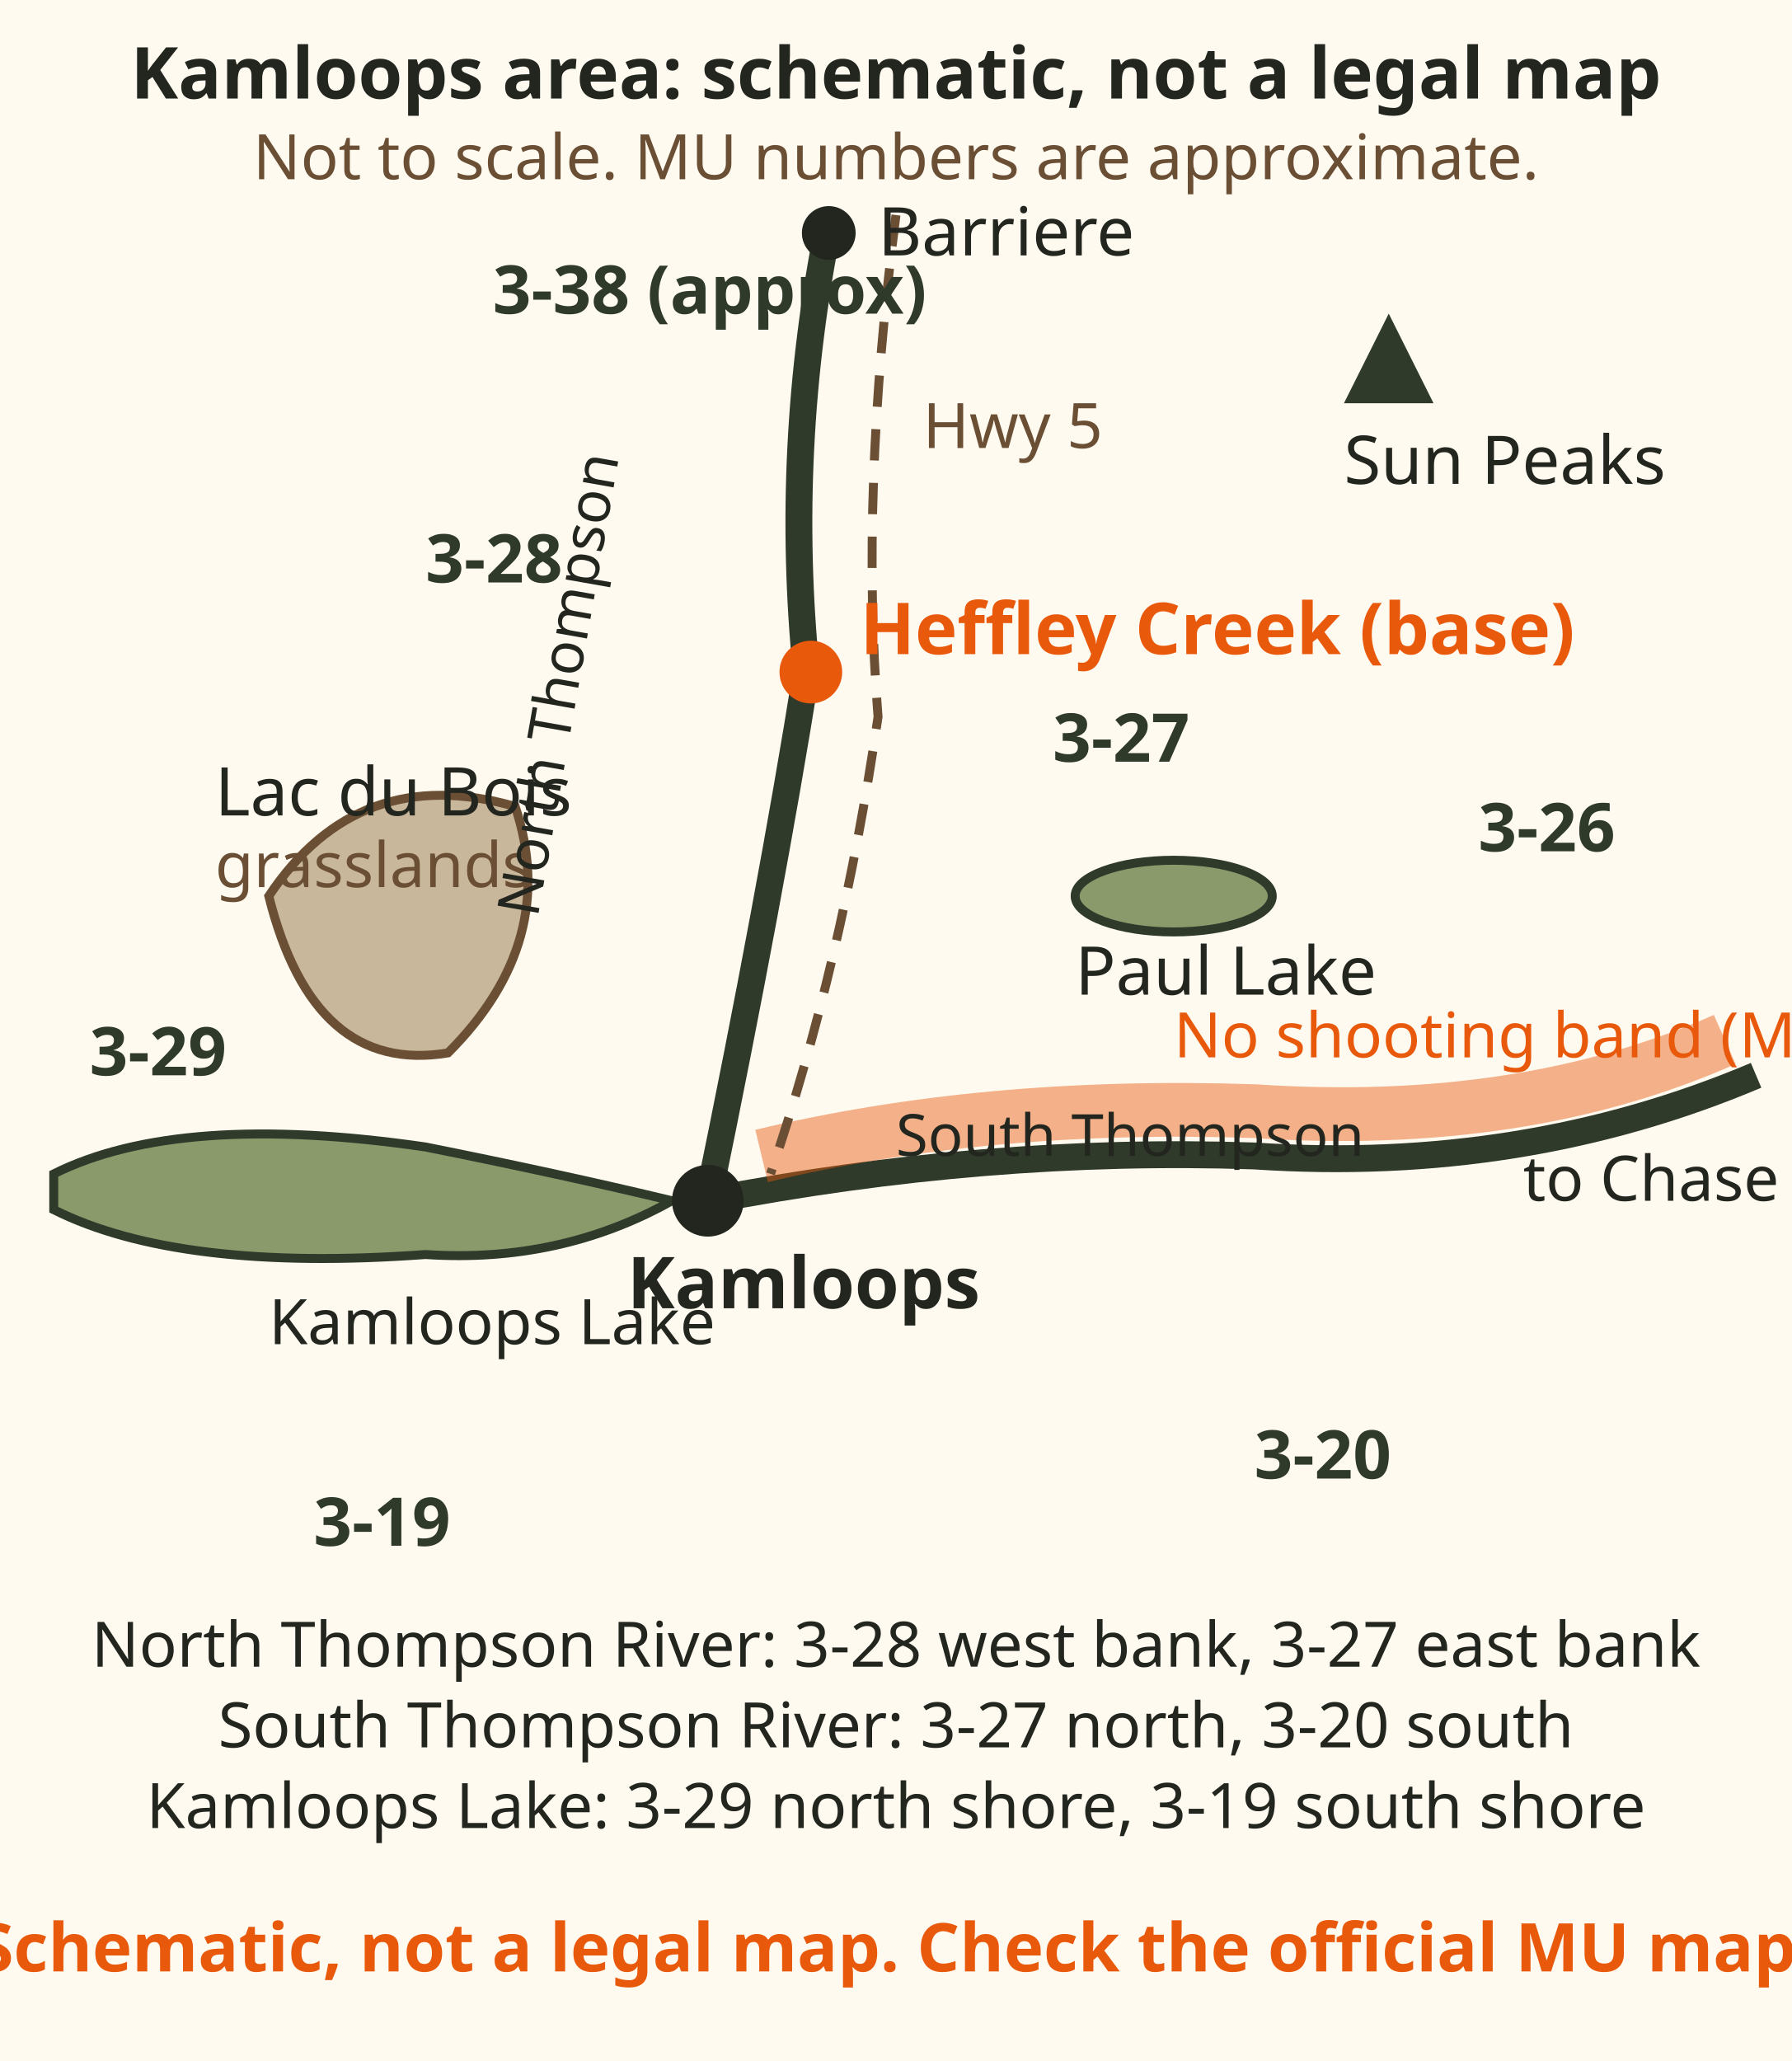
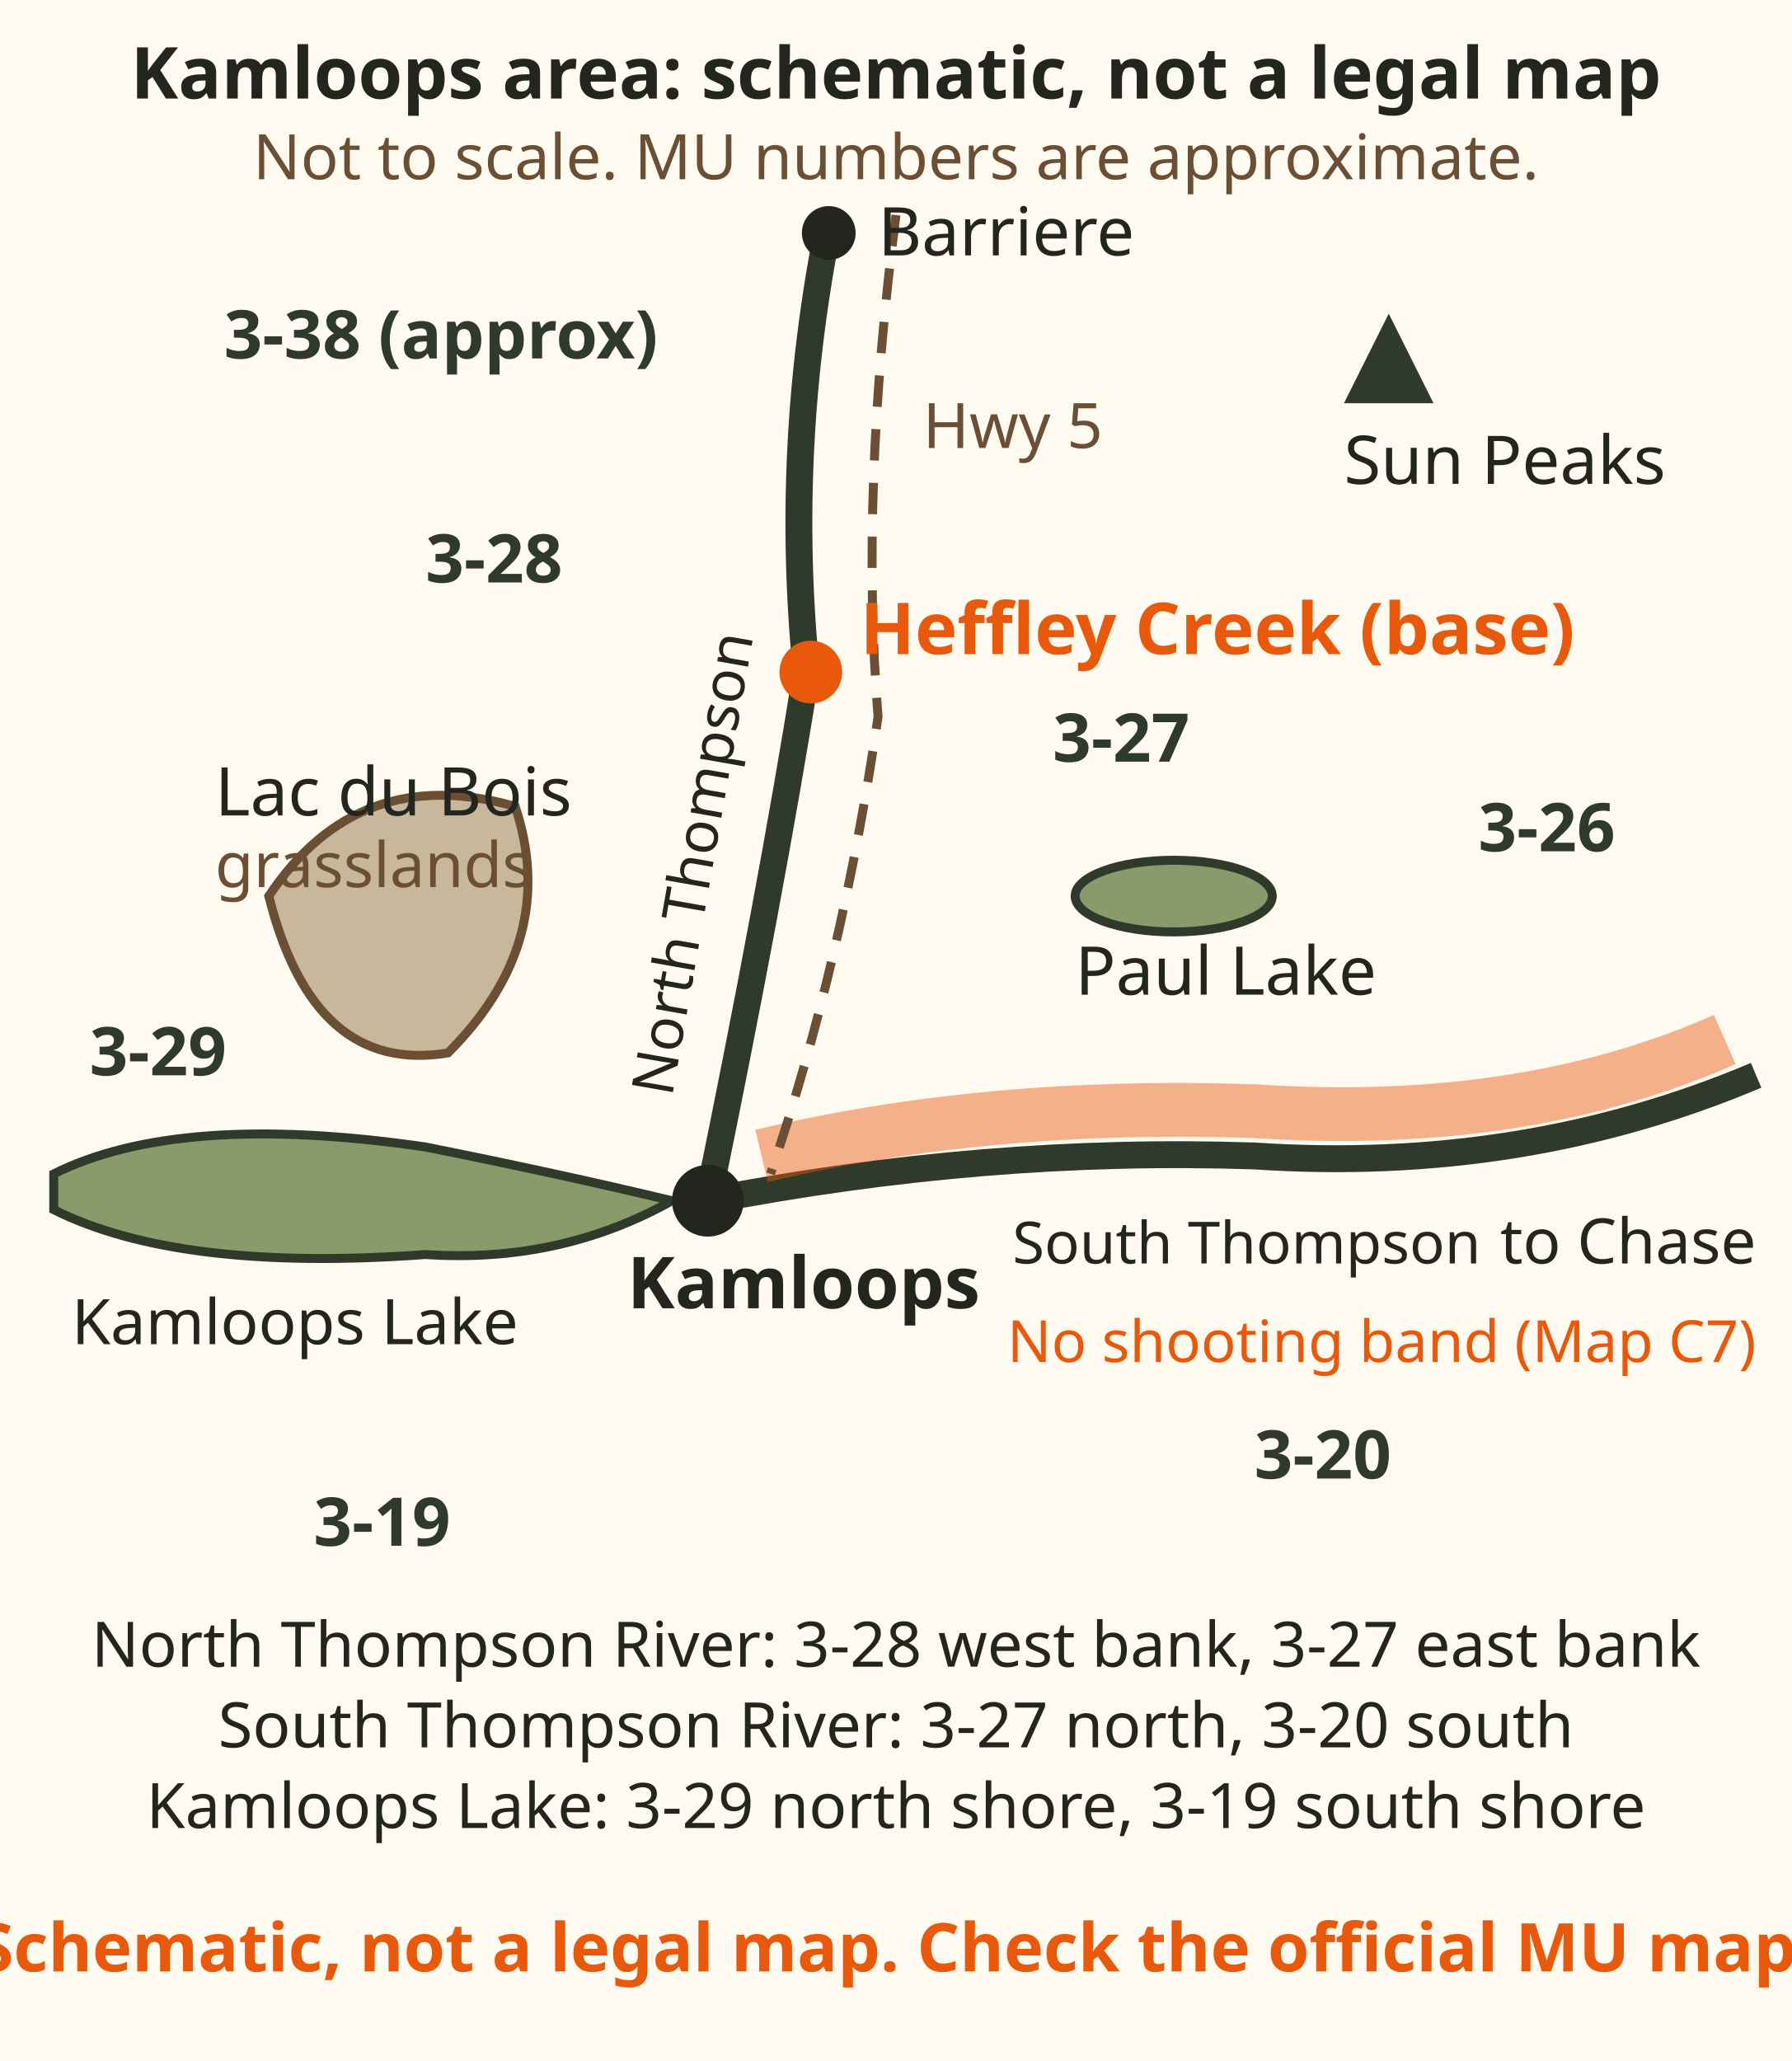
<svg xmlns="http://www.w3.org/2000/svg" viewBox="0 0 400 460" role="img" aria-label="Schematic sketch of the Kamloops area, not to scale. The North Thompson River runs from Barriere at the top, past Heffley Creek, south to Kamloops. The South Thompson River runs from Kamloops east toward Chase. Kamloops Lake lies west of the city. Sun Peaks is northeast of Heffley Creek. Paul Lake is east of the North Thompson, north of the South Thompson. Lac du Bois grasslands are northwest of the city. Approximate MU numbers: 3-38 at the top, 3-28 west of the North Thompson, 3-27 east of it, 3-29 north of Kamloops Lake, 3-19 south of the lake, 3-20 south of the South Thompson, 3-26 to the east. A band along the South Thompson east of the city marks the Kamloops no shooting and no hunting area. Label: schematic, not a legal map.">
  <rect x="0" y="0" width="400" height="460" fill="#fffaf0" />
  <text x="200" y="22" font-family="sans-serif" font-size="16" font-weight="bold" fill="#23261f" text-anchor="middle">Kamloops area: schematic, not a legal map</text>
  <text x="200" y="40" font-family="sans-serif" font-size="14" fill="#6b4f35" text-anchor="middle">Not to scale. MU numbers are approximate.</text>
  <path d="M12 262 Q 40 248 95 256 Q 125 262 150 268 Q 125 282 95 280 Q 40 284 12 270 Z" fill="#8a9a6b" stroke="#2f3a2b" stroke-width="2" />
-   <text x="60" y="300" font-family="sans-serif" font-size="14" fill="#23261f">Kamloops Lake</text>
+   <text x="16" y="300" font-family="sans-serif" font-size="14" fill="#23261f">Kamloops Lake</text>
  <path d="M185 50 Q 175 100 180 150 Q 172 200 158 268" fill="none" stroke="#2f3a2b" stroke-width="6" />
  <path d="M158 268 Q 220 256 280 258 Q 340 262 392 240" fill="none" stroke="#2f3a2b" stroke-width="6" />
  <path d="M170 258 Q 220 246 280 248 Q 340 252 385 232" fill="none" stroke="#e8590c" stroke-width="12" stroke-opacity="0.45" />
-   <text x="262" y="236" font-family="sans-serif" font-size="14" fill="#e8590c">No shooting band (Map C7)</text>
+   <text x="392" y="304" font-family="sans-serif" font-size="13" fill="#e8590c" text-anchor="end">No shooting band (Map C7)</text>
  <path d="M200 48 Q 192 110 196 160 Q 188 215 172 262" fill="none" stroke="#6b4f35" stroke-width="2" stroke-dasharray="7 5" />
  <text x="206" y="100" font-family="sans-serif" font-size="14" fill="#6b4f35">Hwy 5</text>
  <circle cx="158" cy="268" r="8" fill="#23261f" />
  <text x="140" y="292" font-family="sans-serif" font-size="16" font-weight="bold" fill="#23261f">Kamloops</text>
  <circle cx="181" cy="150" r="7" fill="#e8590c" />
  <text x="192" y="146" font-family="sans-serif" font-size="16" font-weight="bold" fill="#e8590c">Heffley Creek (base)</text>
  <circle cx="185" cy="52" r="6" fill="#23261f" />
  <text x="196" y="57" font-family="sans-serif" font-size="15" fill="#23261f">Barriere</text>
  <polygon points="300,90 310,70 320,90" fill="#2f3a2b" />
  <text x="300" y="108" font-family="sans-serif" font-size="15" fill="#23261f">Sun Peaks</text>
  <ellipse cx="262" cy="200" rx="22" ry="8" fill="#8a9a6b" stroke="#2f3a2b" stroke-width="2" />
  <text x="240" y="222" font-family="sans-serif" font-size="15" fill="#23261f">Paul Lake</text>
  <path d="M60 200 Q 80 170 115 180 Q 125 210 100 235 Q 70 240 60 200 Z" fill="#c9b79c" stroke="#6b4f35" stroke-width="2" />
  <text x="48" y="182" font-family="sans-serif" font-size="15" fill="#23261f">Lac du Bois</text>
  <text x="48" y="198" font-family="sans-serif" font-size="14" fill="#6b4f35">grasslands</text>
  <g font-family="sans-serif" font-size="15" font-weight="bold" fill="#2f3a2b">
-     <text x="110" y="70">3-38 (approx)</text>
+     <text x="50" y="80">3-38 (approx)</text>
    <text x="95" y="130">3-28</text>
    <text x="235" y="170">3-27</text>
    <text x="20" y="240">3-29</text>
    <text x="330" y="190">3-26</text>
    <text x="70" y="345">3-19</text>
    <text x="280" y="330">3-20</text>
  </g>
  <text x="200" y="372" font-family="sans-serif" font-size="14" fill="#23261f" text-anchor="middle">North Thompson River: 3-28 west bank, 3-27 east bank</text>
  <text x="200" y="390" font-family="sans-serif" font-size="14" fill="#23261f" text-anchor="middle">South Thompson River: 3-27 north, 3-20 south</text>
  <text x="200" y="408" font-family="sans-serif" font-size="14" fill="#23261f" text-anchor="middle">Kamloops Lake: 3-29 north shore, 3-19 south shore</text>
  <text x="200" y="440" font-family="sans-serif" font-size="15" font-weight="bold" fill="#e8590c" text-anchor="middle">Schematic, not a legal map. Check the official MU map.</text>
-   <text x="340" y="268" font-family="sans-serif" font-size="14" fill="#23261f">to Chase</text>
-   <text x="200" y="258" font-family="sans-serif" font-size="13" fill="#23261f">South Thompson</text>
-   <text x="120" y="205" font-family="sans-serif" font-size="13" fill="#23261f" transform="rotate(-80 120 205)">North Thompson</text>
+   <text x="392" y="282" font-family="sans-serif" font-size="14" fill="#23261f" text-anchor="end">to Chase</text>
+   <text x="226" y="282" font-family="sans-serif" font-size="13" fill="#23261f">South Thompson</text>
+   <text x="150" y="245" font-family="sans-serif" font-size="13" fill="#23261f" transform="rotate(-80 150 245)">North Thompson</text>
</svg>
